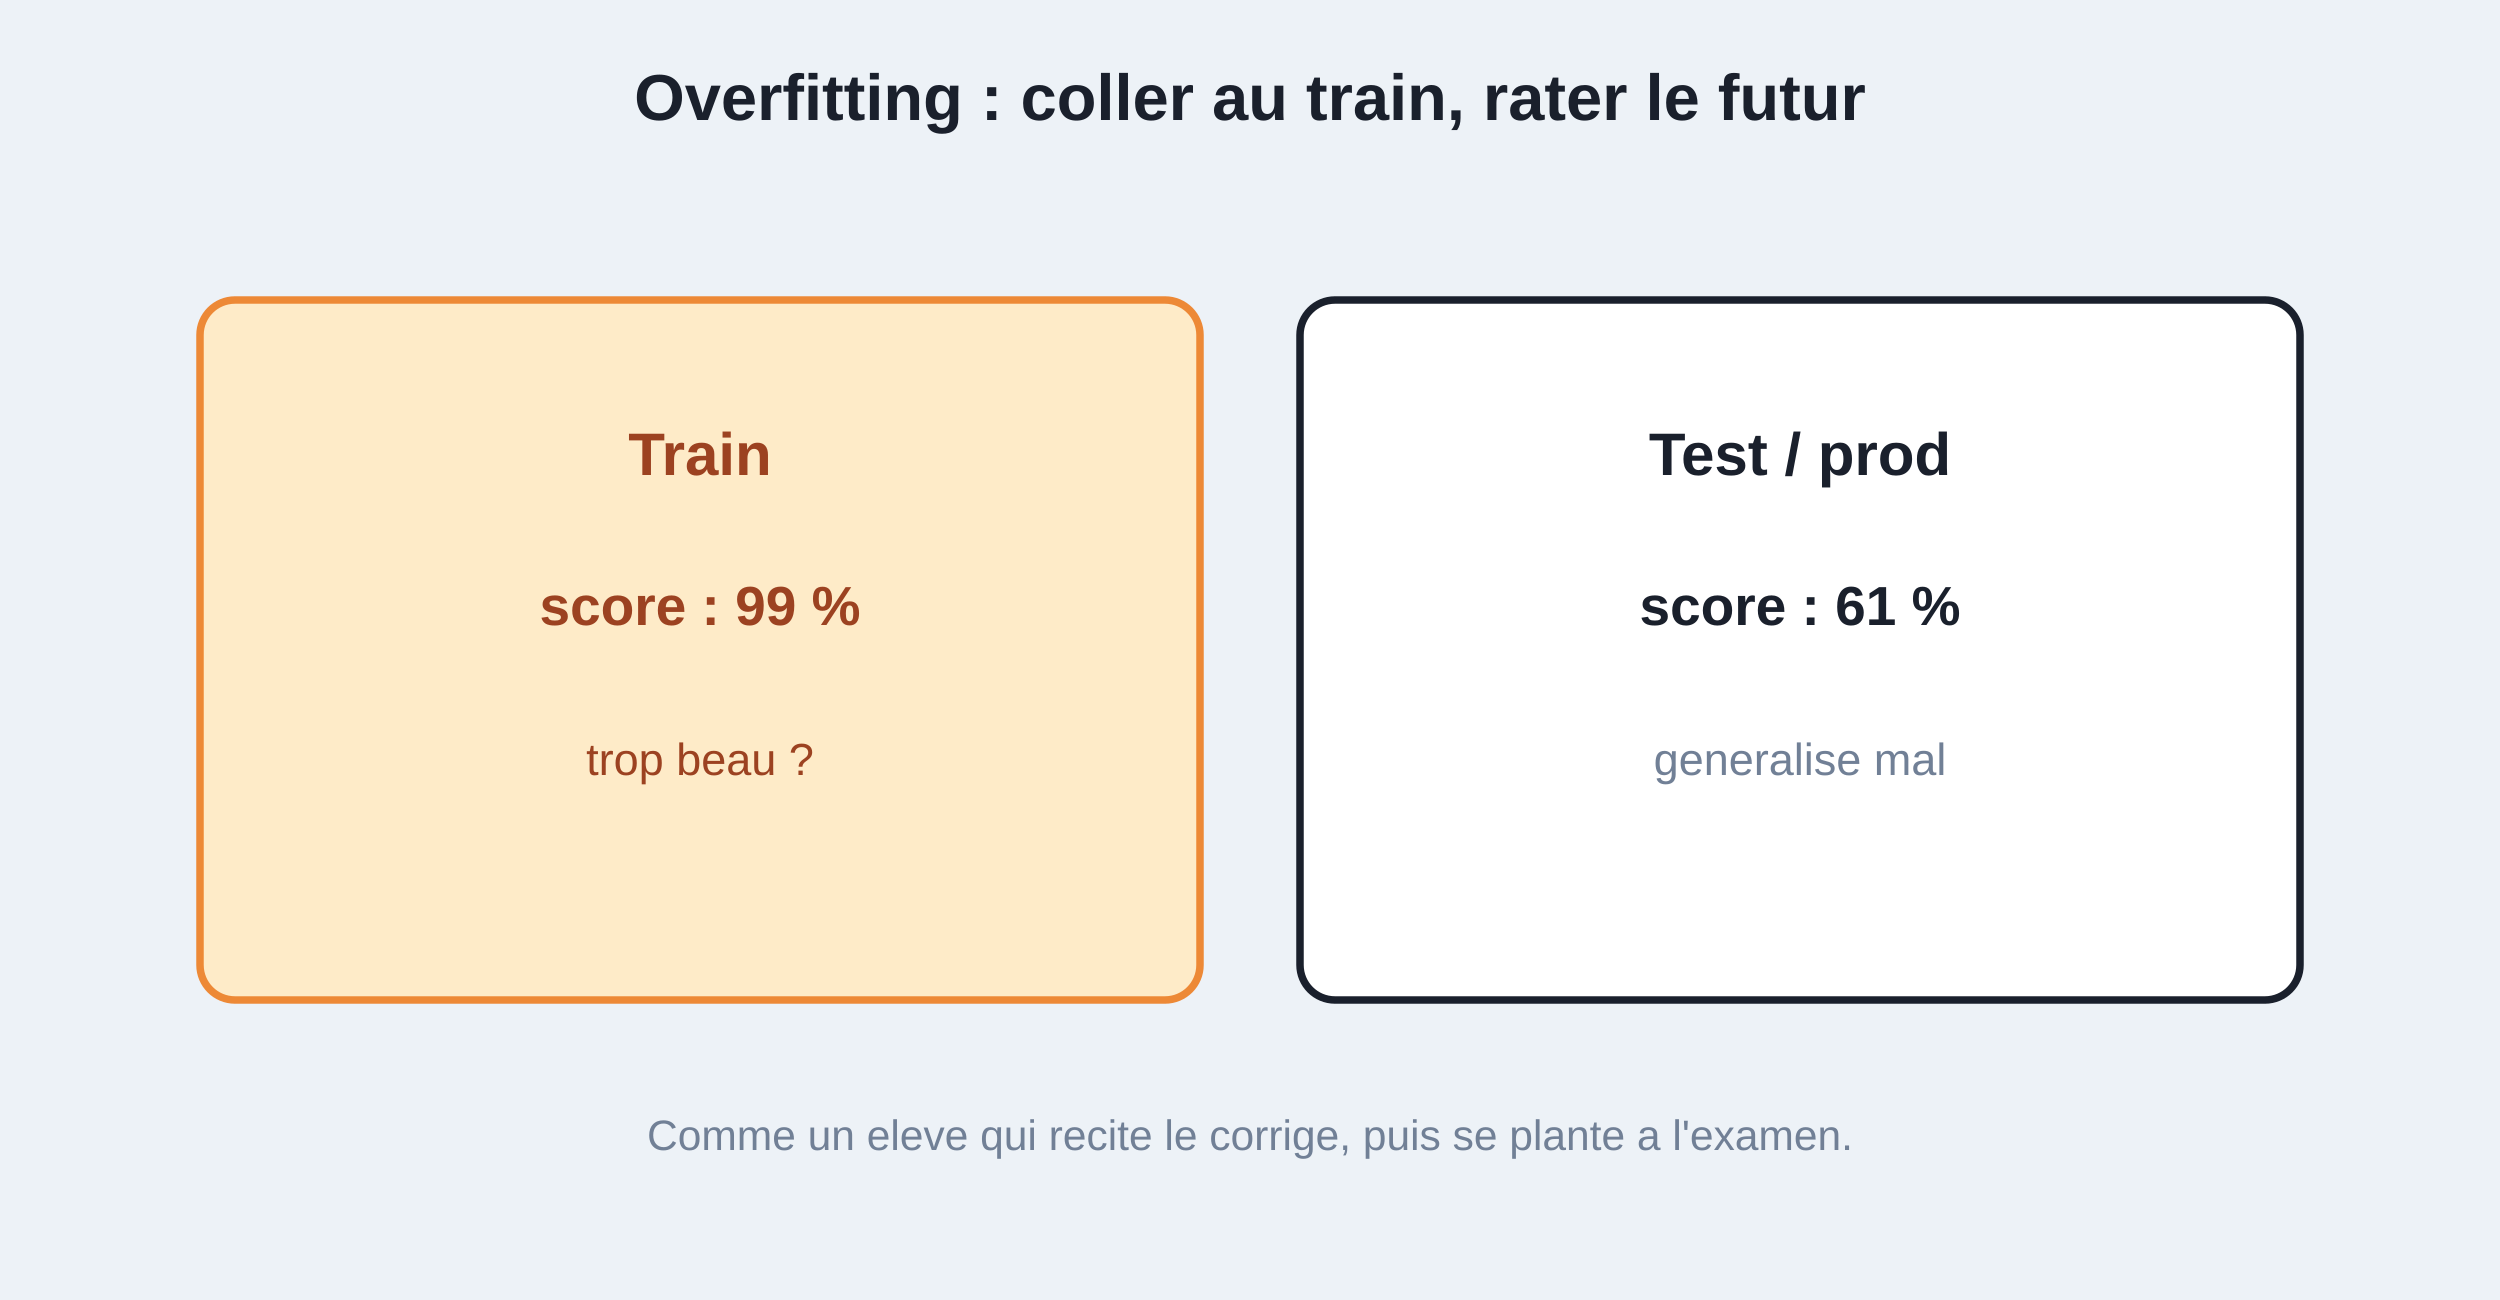
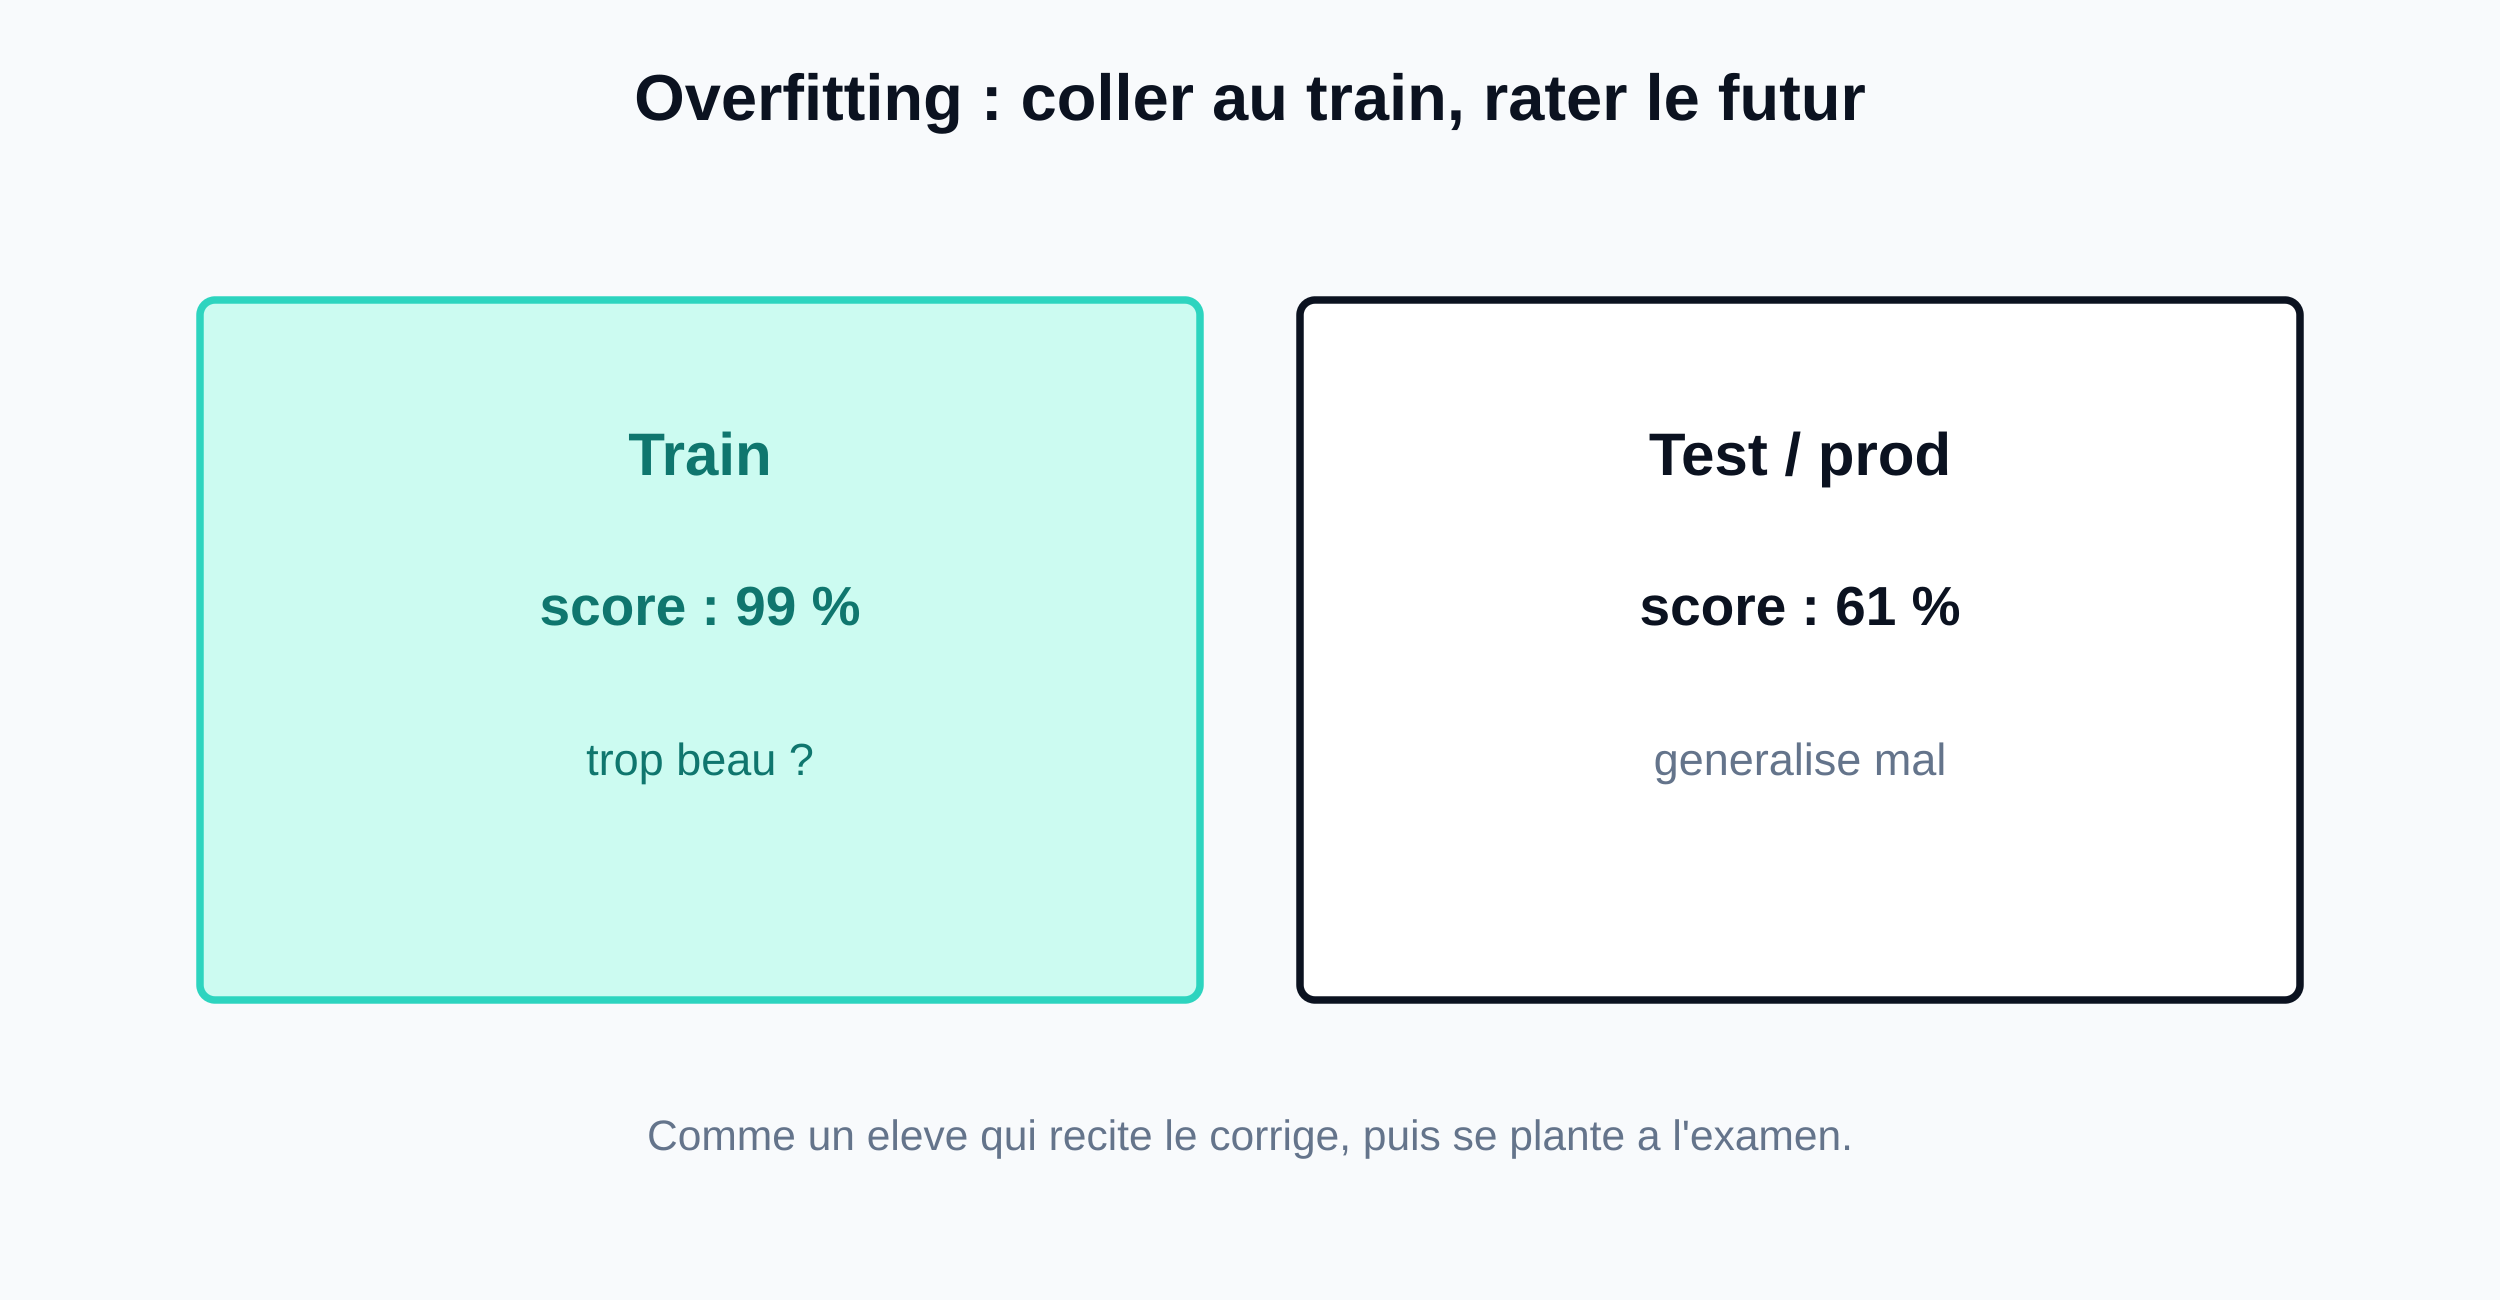
<svg xmlns="http://www.w3.org/2000/svg" width="1000" height="520" viewBox="0 0 1000 520">
-   <rect width="1000" height="520" fill="#edf2f7" />
-   <text x="500" y="48" text-anchor="middle" font-family="Segoe UI, Arial, sans-serif" font-size="26" fill="#1a202c" font-weight="700">Overfitting : coller au train, rater le futur</text>
-   <rect x="80" y="120" width="400" height="280" rx="14" fill="#feebc8" stroke="#ed8936" stroke-width="3" />
-   <text x="280" y="190" text-anchor="middle" font-family="Segoe UI, Arial, sans-serif" font-size="24" fill="#9c4221" font-weight="700">Train</text>
-   <text x="280" y="250" text-anchor="middle" font-family="Segoe UI, Arial, sans-serif" font-size="22" fill="#9c4221" font-weight="700">score : 99 %</text>
-   <text x="280" y="310" text-anchor="middle" font-family="Segoe UI, Arial, sans-serif" font-size="18" fill="#9c4221" font-weight="400">trop beau ?</text>
-   <rect x="520" y="120" width="400" height="280" rx="14" fill="#ffffff" stroke="#1a202c" stroke-width="3" />
-   <text x="720" y="190" text-anchor="middle" font-family="Segoe UI, Arial, sans-serif" font-size="24" fill="#1a202c" font-weight="700">Test / prod</text>
-   <text x="720" y="250" text-anchor="middle" font-family="Segoe UI, Arial, sans-serif" font-size="22" fill="#1a202c" font-weight="700">score : 61 %</text>
-   <text x="720" y="310" text-anchor="middle" font-family="Segoe UI, Arial, sans-serif" font-size="18" fill="#718096" font-weight="400">generalise mal</text>
-   <text x="500" y="460" text-anchor="middle" font-family="Segoe UI, Arial, sans-serif" font-size="17" fill="#718096" font-weight="400">Comme un eleve qui recite le corrige, puis se plante a l'examen.</text>
+   <rect width="1000" height="520" fill="#f8fafc" />
+   <text x="500" y="48" text-anchor="middle" font-family="Segoe UI, Arial, sans-serif" font-size="26" fill="#0b1220" font-weight="700">Overfitting : coller au train, rater le futur</text>
+   <rect x="80" y="120" width="400" height="280" rx="6" fill="#ccfbf1" stroke="#2dd4bf" stroke-width="3" />
+   <text x="280" y="190" text-anchor="middle" font-family="Segoe UI, Arial, sans-serif" font-size="24" fill="#0f766e" font-weight="700">Train</text>
+   <text x="280" y="250" text-anchor="middle" font-family="Segoe UI, Arial, sans-serif" font-size="22" fill="#0f766e" font-weight="700">score : 99 %</text>
+   <text x="280" y="310" text-anchor="middle" font-family="Segoe UI, Arial, sans-serif" font-size="18" fill="#0f766e" font-weight="400">trop beau ?</text>
+   <rect x="520" y="120" width="400" height="280" rx="6" fill="#ffffff" stroke="#0b1220" stroke-width="3" />
+   <text x="720" y="190" text-anchor="middle" font-family="Segoe UI, Arial, sans-serif" font-size="24" fill="#0b1220" font-weight="700">Test / prod</text>
+   <text x="720" y="250" text-anchor="middle" font-family="Segoe UI, Arial, sans-serif" font-size="22" fill="#0b1220" font-weight="700">score : 61 %</text>
+   <text x="720" y="310" text-anchor="middle" font-family="Segoe UI, Arial, sans-serif" font-size="18" fill="#64748b" font-weight="400">generalise mal</text>
+   <text x="500" y="460" text-anchor="middle" font-family="Segoe UI, Arial, sans-serif" font-size="17" fill="#64748b" font-weight="400">Comme un eleve qui recite le corrige, puis se plante a l'examen.</text>
</svg>
